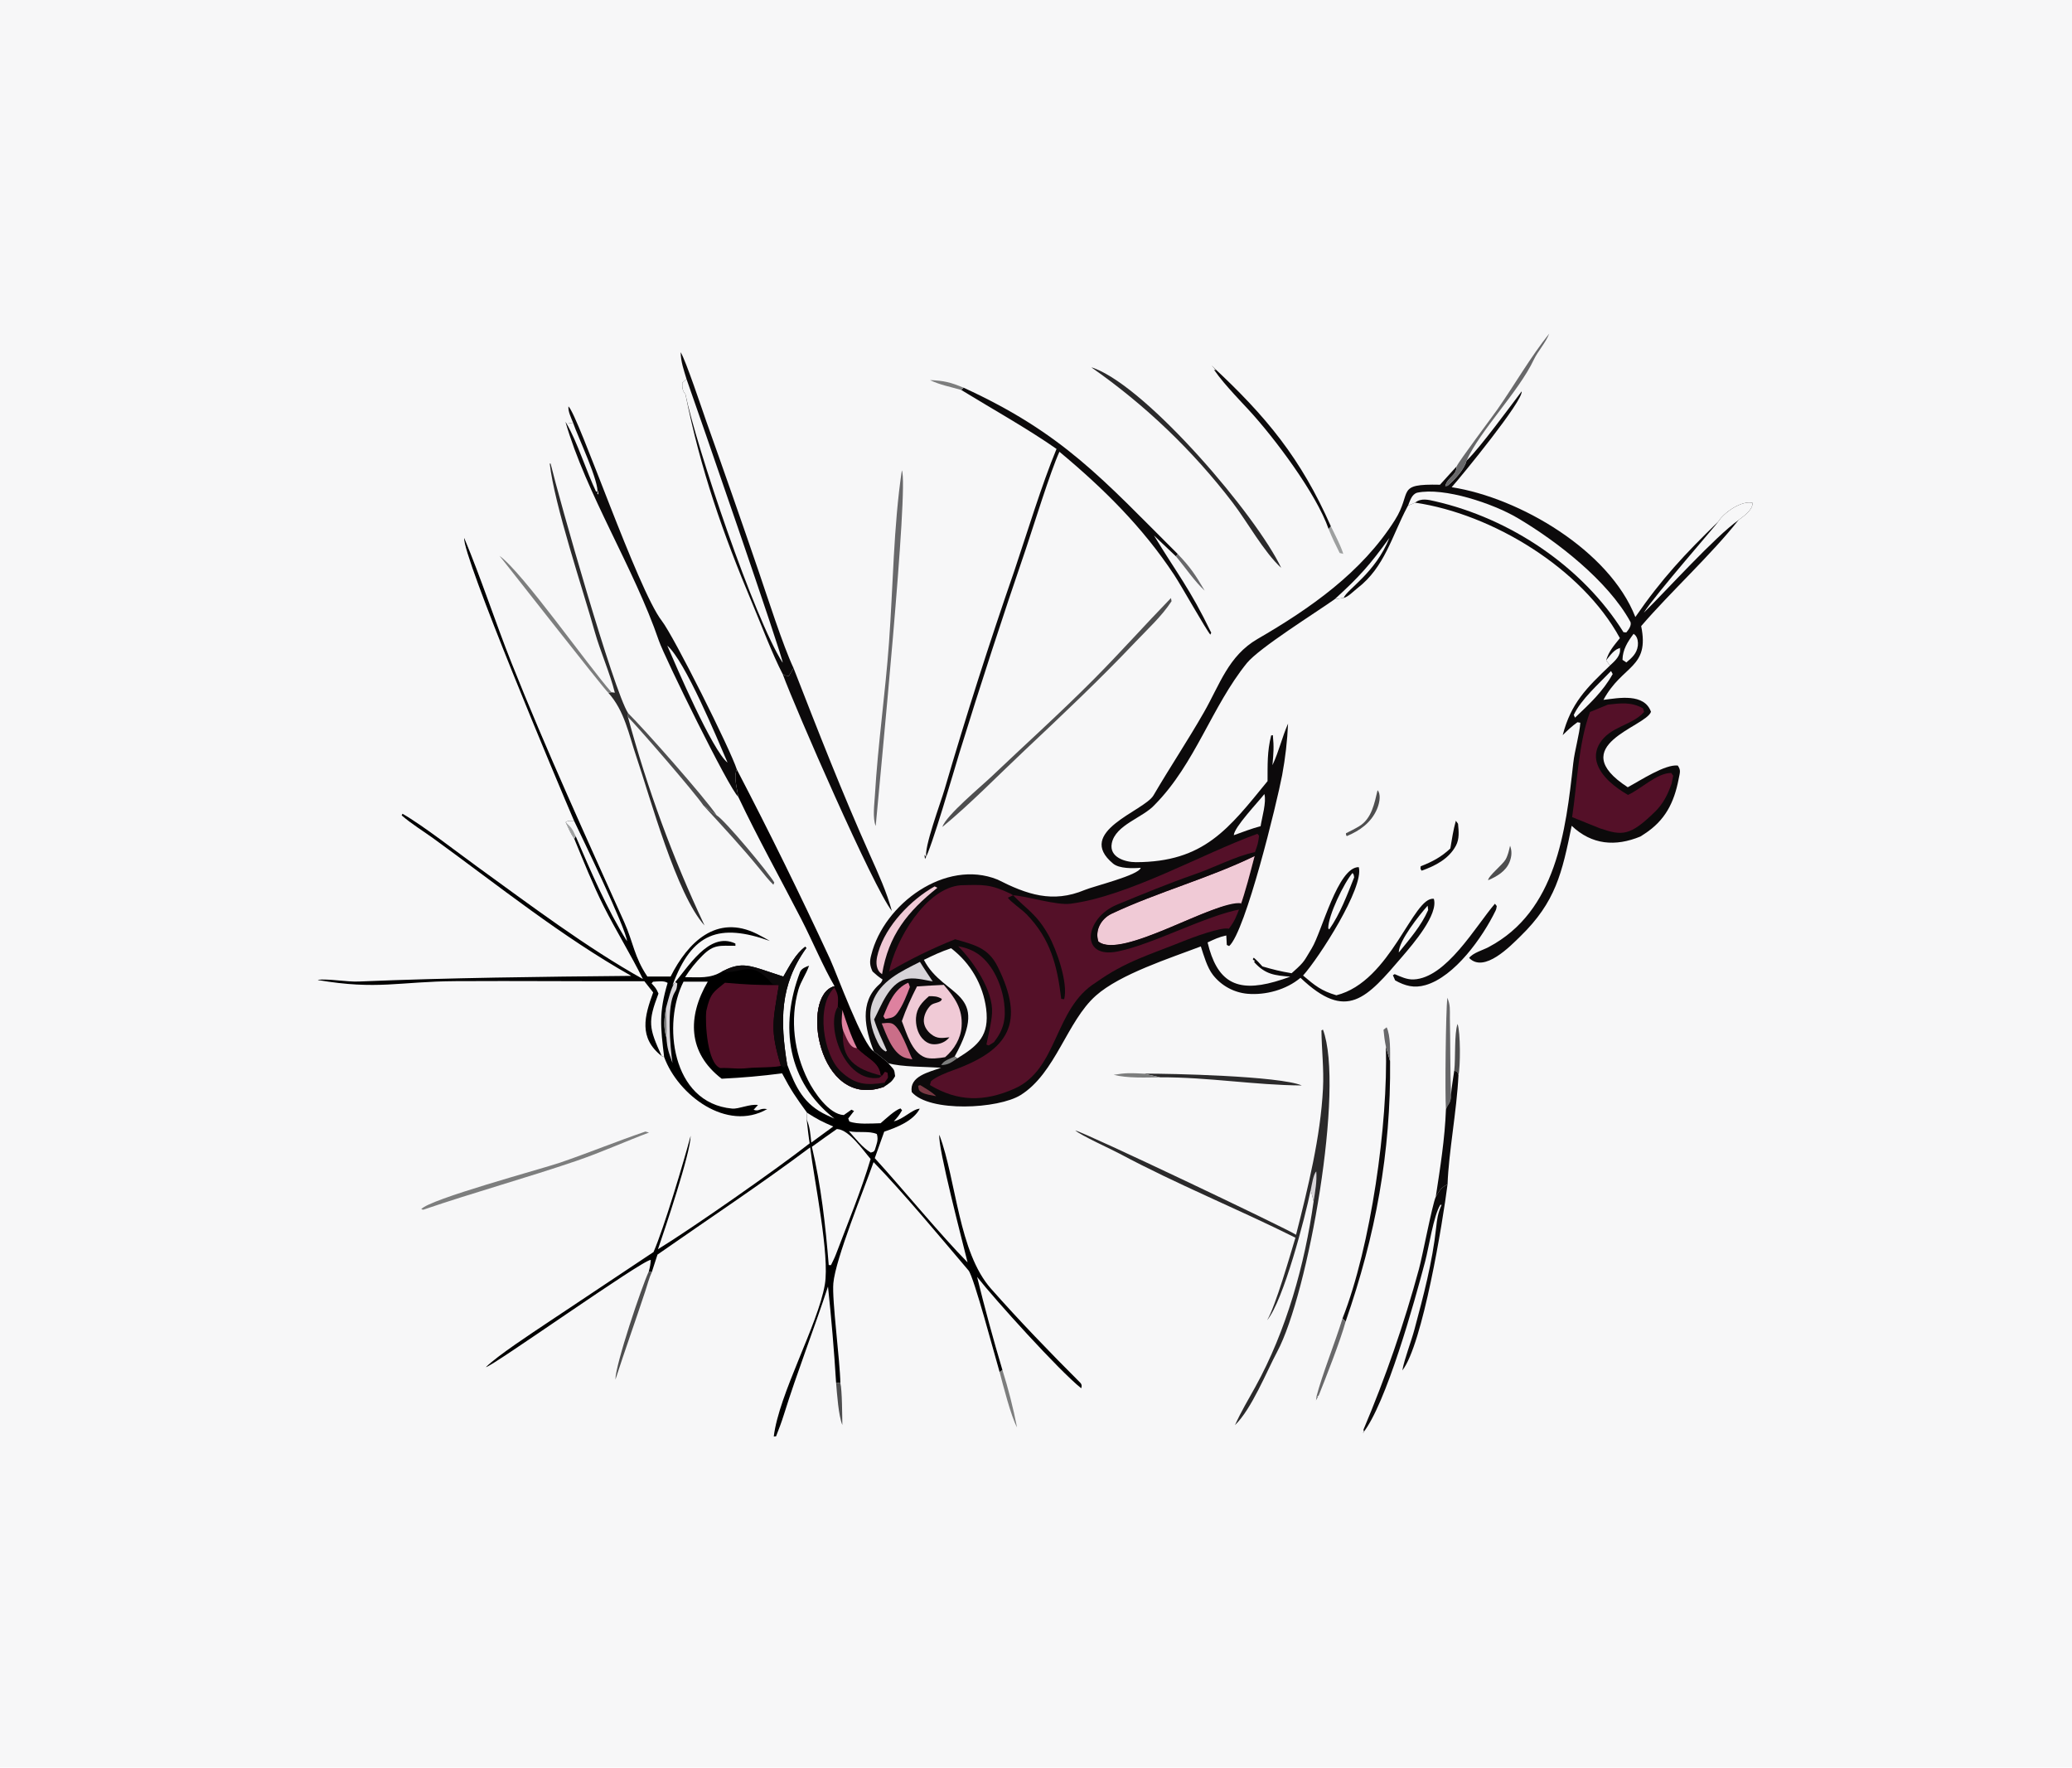
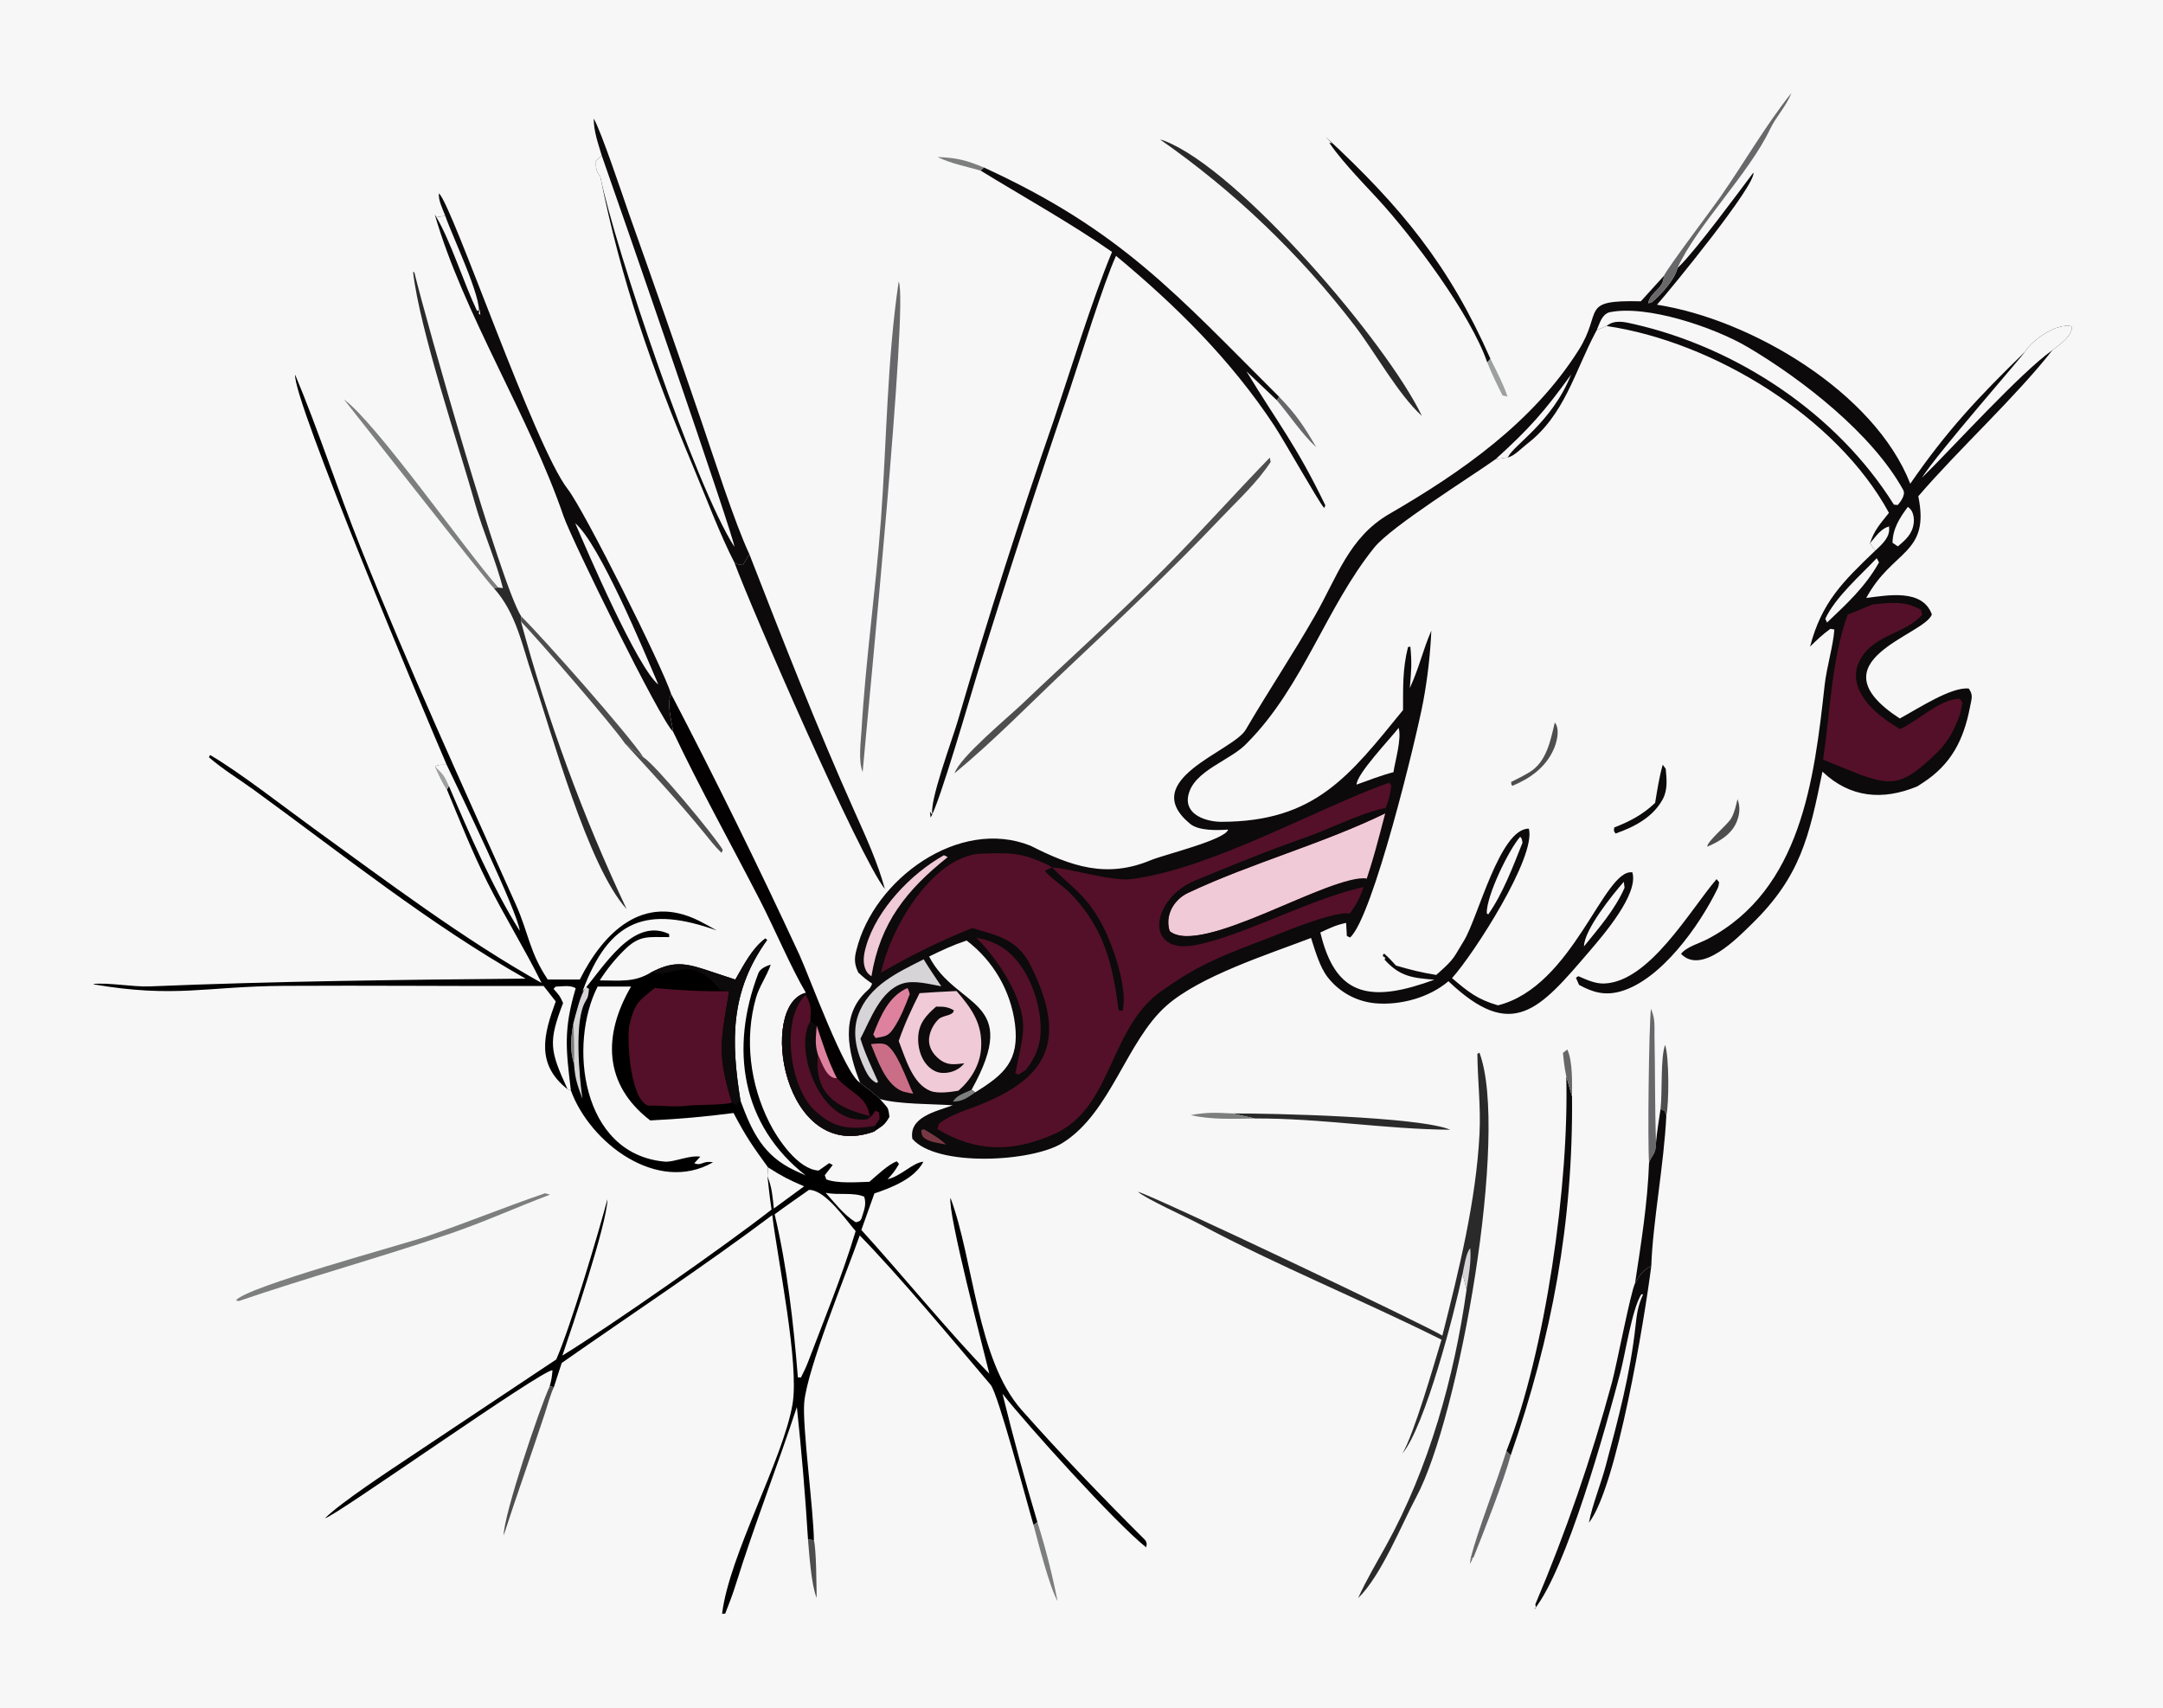
- <svg xmlns="http://www.w3.org/2000/svg" width="646" height="551" viewBox="0 0 646 551" fill="none">
+ <svg xmlns="http://www.w3.org/2000/svg" width="489" height="386" viewBox="78 83 489 386" fill="none">
  <rect width="646" height="551" fill="#F7F7F8" />
  <path d="M457.239 143.588L457.682 143.162C461.521 139.406 470.844 126.734 474.407 122.007C475.059 124.721 455.773 148.321 452.6 151.884C473.778 155.172 501.761 171.612 509.864 192.355C518.119 180.372 525.339 172.683 535.717 162.608C537.405 159.86 542.989 155.875 546.432 156.784C546.382 159.08 543.797 160.782 542.009 162.15C533.555 172.923 520.861 184.487 511.677 195.184C514.386 208.406 505.869 207.157 499.917 218.179C504.705 217.582 512.628 216.035 514.739 221.896C513.199 226.595 487.466 232.393 507.492 245.422C511.607 243.211 519.108 238.228 523.092 238.654C524.108 240.168 523.776 240.736 523.351 242.923C521.919 250.294 519.111 255.8 512.714 259.953C512.292 260.222 511.871 260.495 511.453 260.772C503.666 263.993 496.292 263.399 490.011 257.437C487.01 272.171 485.031 281.153 474.042 291.869C470.916 294.917 462.722 303.467 458.04 298.631C459.297 297.005 462.246 296.249 464.125 295.247C485.24 284.063 488.15 259.16 490.504 237.91C490.958 233.806 492.47 228.907 492.701 225.311L491.808 225.154C489.89 226.539 488.877 227.555 487.211 229.174C489.825 219.178 494.579 214.522 501.949 207.477L500.753 205.831C501.709 202.83 503.092 201.406 505.045 198.936C493.253 177.216 465.309 160.24 441.207 156.7L438.979 157.639L438.723 158.113C433.982 167.038 431.715 176.834 423.216 183.361C422.048 184.258 420.335 186.101 418.921 186.393L416.094 186.827C409.942 191.17 392.709 201.922 388.76 206.692C377.753 220.303 372.657 238.081 360.059 250.836C356.412 254.93 347.771 257.096 346.628 262.901C345.767 267.281 350.846 268.787 354.153 268.781C375.357 268.739 383.054 258.408 395.192 243.519C395.223 238.287 395.047 234.4 396.314 229.279L396.843 229.172C397.227 232.976 397.05 234.696 396.72 238.551C398.881 233.877 399.66 229.962 401.589 225.574C401.348 230.971 400.731 236.346 399.742 241.658C398.134 250.13 388.352 290.405 383.216 294.935L382.49 294.587L382.324 291.629C379.92 292.145 378.688 292.793 376.497 293.801C379.386 305.891 385.304 309.503 397.481 306.041C399.097 305.579 400.695 305.057 402.274 304.475C397.483 304.073 394.535 303.851 391.01 299.927L391.221 299.531L390.789 299.237L391.625 300.401L390.59 299.009L390.895 298.553C391.98 299.483 392.631 300.215 393.597 301.277C397.068 302.285 399.134 302.801 402.685 303.401L403.28 302.879C406.921 299.657 406.628 299.435 408.974 295.631C412.12 290.531 417.079 270.221 423.635 270.329C425.365 276.665 411.179 298.673 406.266 304.115C409.945 307.241 411.975 308.903 416.649 310.271C433.71 305.999 440.588 279.293 447.035 280.205C448.504 285.083 440.544 294.299 437.291 298.097C426.007 311.273 419.918 318.557 405.459 304.823C401.041 308.561 394.576 310.295 388.907 309.803C384.662 309.407 380.769 307.277 378.155 303.911C376.365 301.631 375.291 297.815 374.393 295.037C364.649 298.763 349.247 303.665 341.675 310.379C332.605 318.425 329.145 334.529 318.226 341.369C311.268 345.725 289.762 346.841 284.259 340.445C283.444 335.507 289.608 334.253 293.41 332.861C288.669 332.543 281.052 332.651 276.942 331.445C276.316 330.731 273.369 328.499 272.453 327.779C269.701 320.807 267.842 312.473 274.127 306.893C274.699 306.383 274.901 306.089 275.163 305.357C273.787 304.415 273.276 303.989 272.044 302.861C271.175 301.061 271.069 299.723 271.64 297.695C275.57 281.801 294.821 267.671 311.001 274.199C320.122 278.819 328.124 281.657 338.189 277.445C341.038 276.251 355.121 272.831 355.647 270.533C353.165 270.731 348.969 270.827 347.033 269.219C335.036 259.261 356.757 252.85 359.619 247.97C365.069 238.676 370.17 231.121 375.361 222.046C380.329 213.361 382.972 204.497 392.037 199.216C408.443 189.71 424.522 178.498 434.853 162.199C440.525 153.249 434.903 150.8 448.954 151.112L454.148 145.386C454.116 148.375 451.383 148.644 450.594 151.52L451.301 151.449C453.457 149.649 456.564 146.327 457.239 143.588Z" fill="#0C0A0B" />
  <path d="M438.979 157.639C439.656 156.059 440.111 154.146 441.815 153.601C450.268 151.814 465.542 157.018 472.99 161.395C485.456 168.72 501.315 181.114 508.277 193.776C508.859 194.834 507.702 196.402 507.036 197.162L506.163 197.083C493.35 176.601 470.838 161.614 447.392 156.264C445.301 155.787 443.024 155.193 441.207 156.7L438.979 157.639Z" fill="#F7F7F8" />
  <path d="M535.717 162.608C537.405 159.861 542.989 155.875 546.432 156.784C546.382 159.08 543.797 160.782 542.009 162.15C534.836 167.187 519.404 184.239 512.5 191.012C515.815 185.632 535.634 163.057 535.717 162.608Z" fill="#F7F7F8" />
  <path d="M433.189 167.677C428.792 178.686 419.943 183.727 418.921 186.393L416.094 186.828C423.767 179.86 427.083 176.121 433.189 167.677Z" fill="#F7F7F8" />
  <path d="M500.753 205.832C502.131 204.202 503.394 202.226 505.384 201.977L504.222 202.443L505.051 202.083C505.424 204.339 503.565 205.973 501.949 207.477L500.753 205.832Z" fill="#F7F7F8" />
  <path d="M315.859 279.107C320.018 279.299 329.37 282.317 333.807 281.729C352.013 279.323 374.771 266.165 392.042 259.926L392.541 260.548C392.258 262.895 392.089 263.417 391.266 265.643L391.16 266.861C389.71 272.381 388.392 277.643 386.497 283.025C385.345 285.977 385.016 287.015 383.137 289.535C380.896 288.857 371.611 292.313 368.916 293.411C358.477 297.653 350.889 299.693 341.68 306.287C328.534 314.417 329.981 333.383 316.198 339.425C306.803 343.541 298.643 343.475 289.91 338.249L290.276 337.043C291.8 335.675 295.197 334.343 297.126 333.653C314.685 327.347 319.717 318.767 311.013 301.283C308.107 295.445 303.752 294.539 297.796 292.805C290.683 295.643 283.793 299.015 277.187 302.891C279.217 293.045 288.54 276.911 299.485 275.975C306.536 275.789 308.669 275.567 315.153 278.645L315.859 279.107Z" fill="#541028" />
  <path d="M385.469 282.065C377.604 281.147 349.515 299.303 342.434 293.501C341.295 289.979 343.325 286.385 346.578 284.849C360.941 278.075 376.877 273.809 391.16 266.861C389.71 272.381 388.392 277.643 386.496 283.025L385.469 282.065Z" fill="#F0CAD6" />
  <path d="M387 283.4C375.745 285.488 359.704 294.329 348.471 296.615C336.551 299.033 338.127 286.223 348.192 282.053C355.99 278.825 364.262 275.423 372.323 272.609C378.327 270.593 385.255 266.861 391.266 265.643L391.16 266.861C376.877 273.809 360.941 278.075 346.579 284.849C343.325 286.385 341.295 289.979 342.434 293.501C349.515 299.303 379.2 280.4 387 281.6V283.4Z" fill="#0C0A0B" />
  <path d="M315.859 279.107C320.099 283.487 323.243 285.017 326.881 291.503C329.456 296.099 333.08 306.545 331.785 311.501L330.867 311.399C329.632 301.097 327.577 292.733 320.015 284.981C318.551 283.481 314.929 281.027 314.225 279.845L315.859 279.107Z" fill="#0C0A0B" />
  <path d="M501.304 219.66C505.281 219.212 508.652 218.767 512.279 220.845L512.576 221.956C508.807 226.242 501.998 226.382 498.745 231.756C497.672 233.528 497.279 235.502 497.804 237.524C498.982 242.055 503.761 245.622 507.572 247.808C511.66 245.976 516.541 240.974 521.058 240.964L521.669 241.848L521.16 244.332C519.974 247.659 518.593 250.512 516.035 253.014C508.188 260.691 505.8 260.6 498.745 258.2L490.147 254.739C491.756 244.159 492.051 231.997 495.719 221.961L501.304 219.66Z" fill="#541028" />
  <path d="M285.89 307.517C288.676 307.319 291.464 307.157 294.253 307.031C297.712 311.045 300.181 314.465 299.803 320.009C299.546 323.771 297.47 327.161 294.671 329.567C292.927 329.873 290.044 330.269 288.391 329.633C284.258 328.037 282.667 322.115 281.176 318.323C282.478 314.537 284.087 311.081 285.89 307.517Z" fill="#F0CAD6" />
  <path d="M289.626 310.565C291.248 310.553 292.219 310.559 293.635 311.393C293.494 312.689 291.212 312.437 290.176 313.415C288.919 314.603 287.908 316.697 288.032 318.455C288.143 320.039 289.036 321.377 290.248 322.361C292.203 323.951 293.734 323.615 296.002 323.375C295.864 323.525 295.729 323.681 295.586 323.831C294.393 325.067 292.546 325.673 290.846 325.535C289.49 325.427 288.345 324.653 287.476 323.645C286.042 321.983 285.441 319.433 285.59 317.273C285.803 314.189 287.45 312.479 289.626 310.565Z" fill="#0C0A0B" />
  <path d="M296.518 295.613C302.538 300.173 306.479 306.959 307.459 314.447C308.506 322.847 305.027 325.883 298.457 329.945L297.652 329.345C309.155 308.669 294.214 311.195 288.047 299.225C291.169 297.725 293.252 296.717 296.518 295.613Z" fill="#F7F7F8" />
  <path d="M298.732 294.995C301.045 295.385 303.335 296.213 305.229 297.617C309.733 300.965 312.391 307.283 313.073 312.701C313.687 317.579 312.955 320.981 309.899 324.881L308.263 325.913L307.534 325.643C308.161 322.451 309.115 319.013 309.295 315.785C309.686 308.795 303.395 299.633 298.732 294.995Z" fill="#541028" />
  <path d="M286.818 299.861C288.08 301.937 289.458 303.941 290.804 305.963C288.15 305.495 284.715 304.529 282.104 305.327C277.059 306.875 274.801 313.457 272.526 317.813C273.555 321.167 275.095 324.353 276.513 327.551L276.154 327.815C274.888 327.149 274.248 326.189 273.622 324.917C271.72 321.035 270.509 316.631 272.027 312.425C274.43 305.765 280.967 302.837 286.818 299.861Z" fill="#D7D4D8" />
  <path d="M291.4 276.329L292.258 276.761C282.967 284.177 277 291.557 275.007 303.707C274.526 303.347 274.156 303.053 273.859 302.525C272.893 300.791 273.272 298.721 273.805 296.885C276.216 288.545 283.982 280.487 291.4 276.329Z" fill="#F0CAD6" />
  <path d="M394.202 247.543C394.904 250.029 393.43 254.907 393.026 257.56C390.196 258.295 387.428 259.388 384.675 260.373C384.731 257.914 392.291 250.022 394.202 247.543Z" fill="#F7F7F8" />
  <path d="M274.899 319.037C275.88 318.953 277.035 318.761 277.99 319.043C280.648 319.823 283.202 327.791 284.462 330.239C284.285 330.215 284.108 330.191 283.933 330.155C283.678 330.107 283.425 330.047 283.171 329.993C282.707 329.897 282.254 329.807 281.816 329.615C278.12 328.013 276.352 322.529 274.899 319.037Z" fill="#CA6E88" />
  <path d="M283.156 306.353C283.402 306.719 283.532 307.289 283.679 307.709C282.666 310.367 281.573 313.193 279.958 315.557C278.726 317.357 277.993 317.261 275.959 317.657L275.419 316.841C277.052 312.713 278.861 308.237 283.156 306.353Z" fill="#DE819F" />
  <path d="M502.28 209.187L502.798 210.13C499.748 215.608 495.551 219.457 491.05 223.731L490.658 222.875C492.947 217.989 498.56 213.104 502.28 209.187Z" fill="#F7F7F8" />
  <path d="M421.677 272.153C422.128 272.609 422.075 272.885 422.201 273.497C420.04 278.927 417.795 284.939 414.44 289.733L414.112 289.427C414.065 285.437 419.077 275.135 421.677 272.153Z" fill="#F7F7F8" />
  <path d="M509.317 197.587C509.513 197.759 509.739 197.9 509.904 198.102C510.595 198.946 510.771 200.227 510.643 201.273C510.346 203.702 508.809 205.056 507.054 206.513L505.853 205.701C505.905 202.499 507.468 200.063 509.317 197.587Z" fill="#F7F7F8" />
  <path d="M445.106 282.341L445.27 283.691C443.127 288.605 439.456 292.799 436.104 296.939C436.115 293.225 442.577 285.203 445.106 282.341Z" fill="#F7F7F8" />
  <path d="M286.268 338.471L286.895 338.279C288.61 339.341 290.424 340.325 291.879 341.735C290.478 341.447 288.531 341.249 287.313 340.505C286.329 339.905 286.417 339.515 286.268 338.471Z" fill="#783843" />
  <path d="M298.457 329.945C296.63 331.217 295.636 331.985 293.433 332.039C294.366 330.515 295.776 330.257 297.651 329.345L298.457 329.945Z" fill="#7D7E7E" />
  <path d="M178.979 255.88C174.187 244.781 144.058 173.088 144.727 167.708C150.002 180.303 154.393 193.887 159.491 206.685C170.383 234.028 182.6 260.647 194.625 287.489C197.483 293.867 197.697 298.277 201.833 304.433H209.081C214.418 293.813 223.37 284.849 236.026 291.155C237.382 291.851 238.718 292.577 240.035 293.339C224.296 287.753 215.72 290.669 209.668 307.175C214.367 301.877 220.946 290.195 229.268 294.143L229.295 294.845C224.405 294.851 222.551 294.347 219.044 297.857C216.978 299.903 215.148 302.177 213.589 304.631C217.987 304.631 221.356 305.153 225.1 302.867C229.739 300.467 232.236 300.515 237.223 302.123L244.234 304.445C246.12 301.187 248.012 297.383 251.033 295.151L251.415 295.511C243.032 307.151 243.245 318.371 245.401 331.805C248.039 338.975 250.616 344.315 257.762 347.639L259.759 348.551L260.157 348.731C245.554 337.289 242.943 319.997 249.446 303.017C249.863 301.931 251.264 301.373 252.244 301.061C251.378 303.611 249.644 305.999 248.92 308.531C246.245 317.885 247.577 328.109 251.918 336.755C253.79 340.481 258.4 347.363 263.072 347.621L265.459 345.941L266.266 346.355L264.461 348.677L264.808 349.613C267.286 350.591 271.73 350.243 274.553 350.159C276.166 348.779 278.93 346.139 280.747 345.539L281.244 346.127C280.262 347.771 279.977 348.167 278.665 349.559C281.619 348.965 284.444 345.749 286.759 345.629C284.725 349.481 279.617 351.455 275.678 352.793L272.73 361.049C281.374 370.505 293.354 385.145 301.67 393.545C300.207 387.551 292.231 357.203 292.88 353.777C298.171 368.027 298.852 390.317 308.974 401.753C317.767 411.695 327.341 421.625 336.74 430.997C337.314 431.567 337.31 432.137 337.098 432.785C330.202 427.307 310.099 405.047 304.635 398.063C307.025 407.807 309.658 417.485 312.531 427.097L311.657 427.739C310.207 422.873 303.647 398.045 301.963 396.059C293.593 386.201 281.453 371.585 272.362 362.285C269.3 370.961 260.493 392.399 259.816 400.049C259.351 405.293 261.904 424.157 262.005 431.201L260.67 430.997C260.052 421.001 259.212 411.023 258.151 401.069C253.738 414.491 248.582 427.601 244.375 441.077C243.664 443.351 242.831 445.559 241.951 447.773L241.244 447.827C242.849 434.555 255.052 412.913 257.164 400.463C258.73 391.223 253.888 368.279 252.587 357.689C237.064 369.317 220.872 380.003 204.988 391.115L203.212 396.593L202.289 396.353C202.693 394.817 202.765 394.349 202.909 392.771C200.78 392.393 153.159 426.263 151.484 426.203C155.176 422.561 166.028 415.469 170.717 412.325L203.757 390.317C207.017 382.853 213.13 362.303 215.332 354.077C215.247 359.627 207.284 383.177 205.136 389.447C215.992 382.781 242.245 364.409 252.433 356.435C252.04 353.951 251.785 351.425 251.502 348.923L251.627 346.895C248.002 341.885 246.667 339.983 243.835 334.613C237.057 335.483 231.827 335.939 225.001 336.287C214.45 328.187 214.238 317.027 220.667 306.023L213.107 306.029C206.528 318.881 209.25 343.859 228.257 345.599C230.356 345.791 233.79 344.081 236.319 344.483L234.957 345.971C236.78 346.649 236.752 345.311 239.188 345.755C226.604 352.973 211.364 341.339 207.064 329.519L206.311 329.231C199.037 323.531 200.941 316.775 203.641 309.383L200.899 305.897C181.409 305.951 161.582 305.753 142.157 305.867C124.407 305.975 117.721 308.693 99 305.501C99.259 305.561 99.519 305.621 99.778 305.675L99.081 305.447C102.407 305.063 108.094 306.143 111.814 305.987C140.203 304.811 168.409 304.493 196.821 304.229C175.064 291.941 155.465 276.149 135.307 261.503C131.992 259.098 128.298 256.867 125.227 254.183L125.495 253.686C131.761 257.268 142.725 265.805 148.882 270.257C165.131 282.011 182.939 295.445 200.438 305.207C196.632 297.515 192.005 290.063 188.167 282.413C184.834 275.765 181.896 268.403 179.049 261.503C177.883 259.759 177.244 258.209 176.372 256.318C177.063 255.743 177.84 255.935 178.979 255.88Z" fill="black" />
  <path d="M242.843 307.085C236.564 307.139 232.279 306.917 226.011 306.365C222.6 309.2 221.441 309.464 220.2 315.2C219.788 319.172 220.57 331.559 224.559 332.957C228.242 332.849 229.685 333.365 233.4 332.957C235.578 332.717 242.44 332.807 243.458 332.225C240.095 321.107 240.919 318.647 242.843 307.085Z" fill="#541028" />
  <path d="M244.234 304.445C246.12 301.187 248.012 297.383 251.033 295.151L251.415 295.511C243.032 307.151 243.245 318.371 245.401 331.805L244.425 332.867L243.458 332.225C240.095 321.107 240.919 318.647 242.843 307.085L240.806 306.767C233.731 298.439 231.419 304.007 225.1 302.867C229.739 300.467 232.236 300.515 237.223 302.123L244.234 304.445Z" fill="#0C0A0B" />
  <path d="M178.979 255.88C181.484 261.125 195.2 289.445 195.493 293.423C189.397 283.781 183.964 271.163 179.486 260.688L179.049 261.503C177.883 259.759 177.244 258.21 176.372 256.318C177.063 255.743 177.84 255.935 178.979 255.88Z" fill="#F7F7F8" />
  <path d="M176.372 256.318C178.223 258.097 178.443 258.349 179.486 260.688L179.049 261.503C177.883 259.759 177.244 258.21 176.372 256.318Z" fill="#9EA0A0" />
  <path d="M206.311 329.231C202.242 320.363 201.952 318.563 205.297 309.737C204.562 308.075 204.371 307.937 203.146 306.551L203.599 306.047C205.056 305.981 207.057 305.645 208.15 306.419C205.387 315.671 205.928 320.117 207.064 329.519L206.311 329.231Z" fill="#F7F7F8" />
  <path d="M251.627 346.895C254.874 348.959 256.237 349.661 259.786 351.185L252.946 356.195C252.634 353.375 252.563 351.569 251.502 348.923L251.627 346.895Z" fill="#F7F7F8" />
  <path d="M261.144 351.995C264.791 352.283 269.13 358.638 271.44 361.308C268.443 371.363 264.359 381.185 260.641 390.995C260.199 392.171 259.618 393.287 259.07 394.409L258.377 394.367C257.393 382.079 255.978 369.527 253.128 357.509C255.67 355.625 258.29 353.831 260.874 351.995C260.964 351.995 261.055 351.989 261.144 351.995Z" fill="#F7F7F8" />
  <path d="M264.661 352.643C267.454 353.237 270.947 352.463 273.386 353.537C273.942 355.433 273.29 356.651 272.753 358.487C272.396 359.189 272.193 359.069 271.478 359.315C268.836 357.719 266.726 354.923 264.661 352.643Z" fill="#F7F7F8" />
  <path d="M207.637 314.249C208.294 311.891 209.169 307.967 210.46 306.101L211.163 306.569C210.98 308.009 211.061 308.237 210.371 309.365C207.782 313.613 208.95 326.273 209.671 331.403C208.439 327.965 208.024 326.969 207.76 323.375C206.78 320.459 207.114 317.207 207.637 314.249Z" fill="#D7D4D8" />
  <path d="M207.637 314.249C207.711 316.967 207.922 320.753 207.76 323.375C206.78 320.459 207.114 317.207 207.637 314.249Z" fill="#7D7E7E" />
  <path d="M229.747 239.925C239.866 259.346 249.532 278.999 258.739 298.871C260.989 303.791 269 325.829 272.453 327.779C273.369 328.499 276.316 330.731 276.943 331.445C278.738 333.623 278.798 333.041 279.077 335.483C278.025 337.343 277.498 337.517 275.666 338.777C254.916 346.307 249.369 310.109 260.197 307.439C256.844 301.781 253.096 292.907 249.88 286.655C243.391 274.031 236.219 261.185 230.176 248.414C229.862 246.009 228.632 241.995 229.747 239.925Z" fill="#040102" />
  <path d="M275.666 338.777C254.916 346.307 249.369 310.109 260.197 307.439L260.144 307.901C261.547 310.337 261.295 311.159 261.203 313.883C261.898 314.501 261.859 314.651 262.643 314.891C262.457 317.327 262.177 319.037 262.908 321.407C263.864 323.309 264.808 326.819 267.198 326.753C270.556 330.305 273.947 330.899 274.566 335.261L275.049 335.303L275.887 334.121L276.701 334.415C276.934 336.389 277.061 335.591 275.793 337.517L275.666 338.777Z" fill="#541028" />
  <path d="M275.666 338.777C254.916 346.307 249.369 310.109 260.197 307.439L260.144 307.901C254.377 313.379 256.523 328.799 262.216 334.067C266.653 338.171 270.072 338.405 275.793 337.517L275.666 338.777Z" fill="#0C0A0B" />
  <path d="M262.908 321.407C263.864 323.309 264.808 326.819 267.198 326.753C270.556 330.305 273.947 330.899 274.566 335.261C266.969 333.377 262.032 330.281 262.908 321.407Z" fill="#541028" />
  <path d="M275.049 335.303L274.111 336.005C263.113 337.637 257.407 319.649 261.203 313.883C261.898 314.501 261.859 314.651 262.643 314.891C262.457 317.327 262.177 319.037 262.908 321.407C262.032 330.281 266.969 333.377 274.566 335.261L275.049 335.303Z" fill="#0C0A0B" />
  <path d="M262.643 314.891C264.071 319.139 265.177 322.733 267.198 326.753C264.807 326.819 263.864 323.309 262.908 321.407C262.177 319.037 262.457 317.327 262.643 314.891Z" fill="#DE819F" />
  <path d="M214.04 118.165C213.192 115.329 212.248 112.765 212.216 109.807C213.785 112.284 218.977 127.847 220.181 131.281C225.727 146.846 231.173 162.446 236.521 178.08C239.212 185.935 244.084 201.211 247.407 208.271L245.944 210.721C244.715 210.573 245.126 210.723 244.035 210.175C240.818 203.999 237.377 194.843 234.632 188.313C225.378 166.298 218.403 146.439 213.709 122.911C212.686 121.685 212.696 120.798 212.732 119.346L214.04 118.165Z" fill="#0C0A0B" />
  <path d="M214.04 118.166C217.082 126.684 244.397 205.68 244.013 206.597C235.205 192.987 217.045 139.065 213.709 122.912C212.686 121.685 212.696 120.798 212.732 119.346L214.04 118.166Z" fill="#F7F7F8" />
  <path d="M178.663 131.78C178.073 130.266 177.042 128.2 177.231 126.69C180.383 129.59 198.758 183.792 206.342 193.558C210.151 198.464 227.701 233.588 229.747 239.925C228.632 241.995 229.862 246.009 230.176 248.413C227.317 245.938 207.192 204.897 205.429 199.752C197.632 176.984 182.767 153.975 176.29 131.481L176.658 132.093L178.663 131.78Z" fill="#0C0A0B" />
  <path d="M178.663 131.779C180.115 136.115 187.025 150.451 186.237 153.898L186.593 154.168L186.428 152.982L185.863 153.316C182.882 147.097 179.887 137.511 176.658 132.092L178.663 131.779Z" fill="#F7F7F8" />
  <path d="M208.046 201.283C213.579 206.006 223.555 230.102 226.834 237.745C222.146 234.089 210.743 207.578 208.046 201.283Z" fill="#F7F7F8" />
  <path d="M300.422 120.86C331.516 135.11 343.927 149.549 367.183 172.706L366.644 173.461L359.788 166.937C366.983 178.814 370.974 183.462 377.629 197.248L377.357 197.847C376.033 196.346 368.351 182.66 366.094 179.241C356.266 164.354 343.981 152.204 330.304 140.835C327.535 146.841 322.153 164.236 319.862 171.05C312.628 192.165 305.713 213.387 299.119 234.711C297.493 240.008 290.326 264.821 288.382 267.803L288.23 266.471L288.837 267.305C287.85 264.641 293.405 249.914 294.538 245.933C301.219 223.089 308.46 200.411 316.255 177.922C320.095 166.498 324.875 150.833 329.4 139.952C320.434 133.667 309.196 127.394 299.701 121.574L300.422 120.86Z" fill="#0C0A0B" />
  <path d="M404.079 384.935C407.785 370.343 411.715 354.431 412.475 339.395C412.793 333.107 412.063 327.455 411.995 321.233L412.465 320.975C419.262 338.981 407.887 403.337 398.177 421.433C394.928 427.487 390.262 439.229 385.034 444.281C386.886 440.159 389.222 436.277 391.406 432.317C401.054 414.839 406.812 394.193 409.555 374.507L408.656 370.937C406.871 379.661 400.163 405.455 395.066 411.563C397.707 407.081 402.151 391.583 403.884 385.847C385.752 376.799 366.963 369.227 349.073 359.657C346.415 358.235 337.006 353.975 335.252 352.415C338.453 353.153 401.223 383.003 404.079 384.935Z" fill="#2B2A2B" />
  <path d="M408.656 370.937C408.961 369.533 409.483 365.963 410.389 365.201C410.632 368.363 410.035 371.375 409.555 374.507L408.656 370.937Z" fill="#D7D4D8" />
  <path d="M247.407 208.271C255.056 227.908 262.681 247.449 271.298 266.687C273.782 272.231 276.475 278.117 278.05 283.973C272.353 276.875 247.834 220.504 244.035 210.175C245.126 210.723 244.715 210.573 245.944 210.721L247.407 208.271Z" fill="#0C0A0B" />
  <path d="M447.637 373.115C448.864 371.075 449.146 370.349 451.313 369.197C449.826 380.975 443.537 419.207 437.209 427.235C437.944 423.317 439.898 418.547 441.025 414.329C443.818 403.877 446.573 393.575 447.75 382.769C448.057 379.961 448.278 378.233 449.453 375.605L449.058 375.593C446.915 379.073 445.498 388.823 444.32 393.281C441.066 405.599 432.163 437.825 424.849 446.831L425.242 446.477L425.101 445.673C431.999 429.383 437.783 412.637 442.413 395.555C443.455 391.739 446.612 375.239 447.637 373.115Z" fill="#0C0A0B" />
  <path d="M190.65 215.813L191.693 215.947C190.243 210.055 187.079 202.83 185.479 197.116C181.754 183.806 172.823 157.366 171.393 144.493L171.667 144.542C174.275 155.319 191.233 215.158 195.828 222.334L195.775 223.508C201.805 245.837 209.799 267.593 219.662 288.509C210.903 278.891 202.72 248.626 198.436 236.02C196.045 228.982 194.748 221.611 189.617 215.926L190.65 215.813Z" fill="#2B2A2B" />
  <path d="M281.172 146.649C283.434 151.26 274.302 242.835 273.024 257.506C272.004 255.072 272.617 250.621 272.774 247.954C273.707 232.087 275.997 216.315 277.16 200.462C278.466 182.641 278.542 164.314 281.172 146.649Z" fill="#68686A" />
  <path d="M365.07 186.444L365.264 187.427C362.213 192.115 357.771 196.152 353.931 200.2C342.787 211.95 331.136 222.934 319.354 234.03C310.932 241.962 302.724 250.431 293.814 257.795C294.879 254.293 305.886 245.17 309.023 242.185C319.667 232.056 330.674 222.169 341.025 211.748C349.217 203.501 356.973 194.794 365.07 186.444Z" fill="#4E4E4F" />
  <path d="M432.087 326.279L433.397 330.851C433.664 359.321 428.879 385.145 419.523 412.013L418.566 411.005C427.428 388.481 432.783 350.309 432.087 326.279Z" fill="#0C0A0B" />
  <path d="M466.075 281.735L466.651 282.449C466.575 282.965 466.523 283.403 466.292 283.883C462.25 292.205 453.546 304.481 444.428 307.103C440.853 308.129 438.101 307.355 434.98 305.639L434.273 304.025L434.828 303.683C436.713 304.487 438.655 305.429 440.752 305.333C450.935 304.883 460.073 288.743 466.075 281.735Z" fill="#0C0A0B" />
  <path d="M340.279 114.544C340.74 114.657 340.758 114.649 341.28 114.851C358.291 121.424 391.736 160.786 399.453 177.031C394.04 172.103 388.869 162.629 384.259 156.62C371.853 140.414 357.018 126.221 340.279 114.544Z" fill="#2B2A2B" />
  <path d="M450.808 345.881C450.467 341.123 450.771 315.263 451.234 311.039C452.213 313.283 452.027 314.759 452.034 317.207L454.426 319.205C455.389 321.809 455.321 332.723 454.716 335.171C454.19 333.857 454.636 334.295 453.401 333.749C453.072 336.065 452.564 339.023 452.384 341.291C452.389 344.129 451.394 344.045 450.808 345.881Z" fill="#F7F7F8" />
  <path d="M450.808 345.881C450.467 341.123 450.771 315.263 451.234 311.039C452.213 313.283 452.027 314.759 452.034 317.207C452.207 325.109 452.105 333.503 452.384 341.291C452.389 344.129 451.394 344.045 450.808 345.881Z" fill="#68686A" />
  <path d="M454.426 319.205C455.389 321.809 455.321 332.723 454.716 335.171C454.19 333.857 454.636 334.295 453.401 333.749C453.846 329.741 453.365 322.301 454.426 319.205Z" fill="#4E4E4F" />
  <path d="M453.401 333.749C454.636 334.295 454.19 333.857 454.716 335.171C454.181 346.325 451.661 359.207 451.313 369.197C449.146 370.349 448.864 371.075 447.637 373.115C449.006 364.133 450.481 354.977 450.808 345.881C451.394 344.045 452.389 344.129 452.384 341.291C452.564 339.023 453.072 336.065 453.401 333.749Z" fill="#0C0A0B" />
  <path d="M414.231 164.924C410.404 153.884 397.331 136.479 389.407 127.89C386.072 124.274 379.858 117.9 377.734 113.969C394.831 129.814 405.604 142.943 414.949 164.107L414.231 164.924Z" fill="#0C0A0B" />
  <path d="M201.22 352.757L202.355 353.063C194.749 355.931 187.324 359.303 179.628 361.925C163.85 367.301 147.76 371.723 131.975 377.123L131.337 376.967C133.601 373.901 168.899 364.409 174.6 362.453C183.536 359.393 192.274 355.805 201.22 352.757Z" fill="#7D7E7E" />
  <path d="M454.148 145.386C454.901 143.677 465.12 130.114 466.894 127.57C472.299 119.818 477.201 111.268 483.011 104C481.86 106.963 479.439 109.498 478.195 112.138C473.458 122.186 461.45 134.194 457.24 143.589C456.564 146.328 453.457 149.649 451.301 151.449L450.594 151.52C451.383 148.644 454.116 148.375 454.148 145.386Z" fill="#68686A" />
  <path d="M189.617 215.926C188.279 214.794 155.707 173.139 155.741 173.286C162.91 178.417 183.167 207.342 190.65 215.813L189.617 215.926Z" fill="#7D7E7E" />
  <path d="M356.593 334.709C364.817 334.655 398.852 335.417 405.874 338.387C391.226 338.297 376.78 335.789 361.709 335.843L356.593 334.709Z" fill="#2B2A2B" />
  <path d="M195.828 222.334C200.816 227.218 219.814 248.725 223.454 254.182C222.144 253.351 220.568 252.061 219.304 251.092C216.457 246.888 199.556 227.395 195.775 223.508L195.828 222.334Z" fill="#4E4E4F" />
  <path d="M202.289 396.353L203.212 396.593C202.415 398.297 201.776 400.715 201.177 402.533C198.149 411.737 194.85 420.881 191.867 430.097C191.865 425.423 200.03 401.183 202.289 396.353Z" fill="#4E4E4F" />
  <path d="M219.304 251.092C220.568 252.061 222.144 253.351 223.454 254.182C226.069 255.75 239.486 271.895 241.407 275.117L241.118 275.807C239.627 274.361 238.362 272.723 237.054 271.115C231.416 264.191 225.35 257.663 219.304 251.092Z" fill="#4E4E4F" />
  <path d="M419.523 412.013C418.03 417.611 413.246 429.821 411.132 435.071L410.466 435.497L410.278 436.685L410.246 436.643L410.945 435.377L410.405 435.509C412.191 428.567 416.252 418.511 418.567 411.005L419.523 412.013Z" fill="#68686A" />
  <path d="M453.9 255.871L454.579 256.804C454.795 259.13 455.06 261.509 453.908 263.657C451.691 267.785 447.441 269.945 443.231 271.433C442.745 270.593 442.852 271.049 442.939 270.059C446.51 268.673 449.392 267.155 452.181 264.503C452.665 261.605 453.1 258.704 453.9 255.871Z" fill="#0C0A0B" />
  <path d="M312.531 427.097C314.384 432.965 315.904 438.935 317.084 444.971C315.247 441.689 312.681 431.639 311.657 427.739L312.531 427.097Z" fill="#7D7E7E" />
  <path d="M429.497 246.344C429.594 246.481 429.712 246.606 429.787 246.756C430.576 248.334 429.929 250.833 429.266 252.343C427.447 256.484 423.958 258.954 419.931 260.643C419.572 260.272 419.741 260.529 419.628 259.773C421.027 259.081 422.434 258.379 423.769 257.572C427.663 255.22 428.519 250.413 429.497 246.344Z" fill="#4E4E4F" />
  <path d="M260.67 430.997L262.005 431.201C262.559 433.265 262.584 441.689 262.622 444.233C261.413 441.269 260.956 434.459 260.67 430.997Z" fill="#4E4E4F" />
  <path d="M470.809 263.651C471.443 265.385 471.333 266.993 470.649 268.715C469.5 271.613 466.68 273.251 463.968 274.409C463.942 273.137 468.474 269.579 469.412 267.935C470.142 266.657 470.474 265.073 470.809 263.651Z" fill="#4E4E4F" />
  <path d="M361.709 335.843C357.208 335.921 351.497 336.155 347.203 335.069C351.131 334.415 352.564 334.511 356.593 334.709L361.709 335.843Z" fill="#7D7E7E" />
  <path d="M367.183 172.705C371.127 176.815 372.695 179.183 375.588 184.126C372.348 181.153 369.526 176.862 366.644 173.461L367.183 172.705Z" fill="#68686A" />
  <path d="M432.088 326.279C431.69 324.323 431.535 323.021 431.348 321.029L432.322 320.249C433.581 322.889 433.392 327.815 433.397 330.851L432.088 326.279Z" fill="#68686A" />
  <path d="M299.7 121.573C296.346 120.586 293.106 120.024 289.941 118.494C294.359 118.669 296.385 119.196 300.422 120.86L299.7 121.573Z" fill="#7D7E7E" />
  <path d="M414.949 164.107C415.896 165.984 418.555 171.197 418.871 173.019C418.848 172.898 418.825 172.778 418.801 172.657L417.674 172.391C416.365 169.773 415.305 167.646 414.231 164.924L414.949 164.107Z" fill="#9EA0A0" />
  <path d="M372.574 110.575C375.559 111.154 377.092 113.302 379.109 115.393C376.156 114.932 374.489 112.657 372.574 110.575Z" fill="#F7F7F8" />
</svg>
